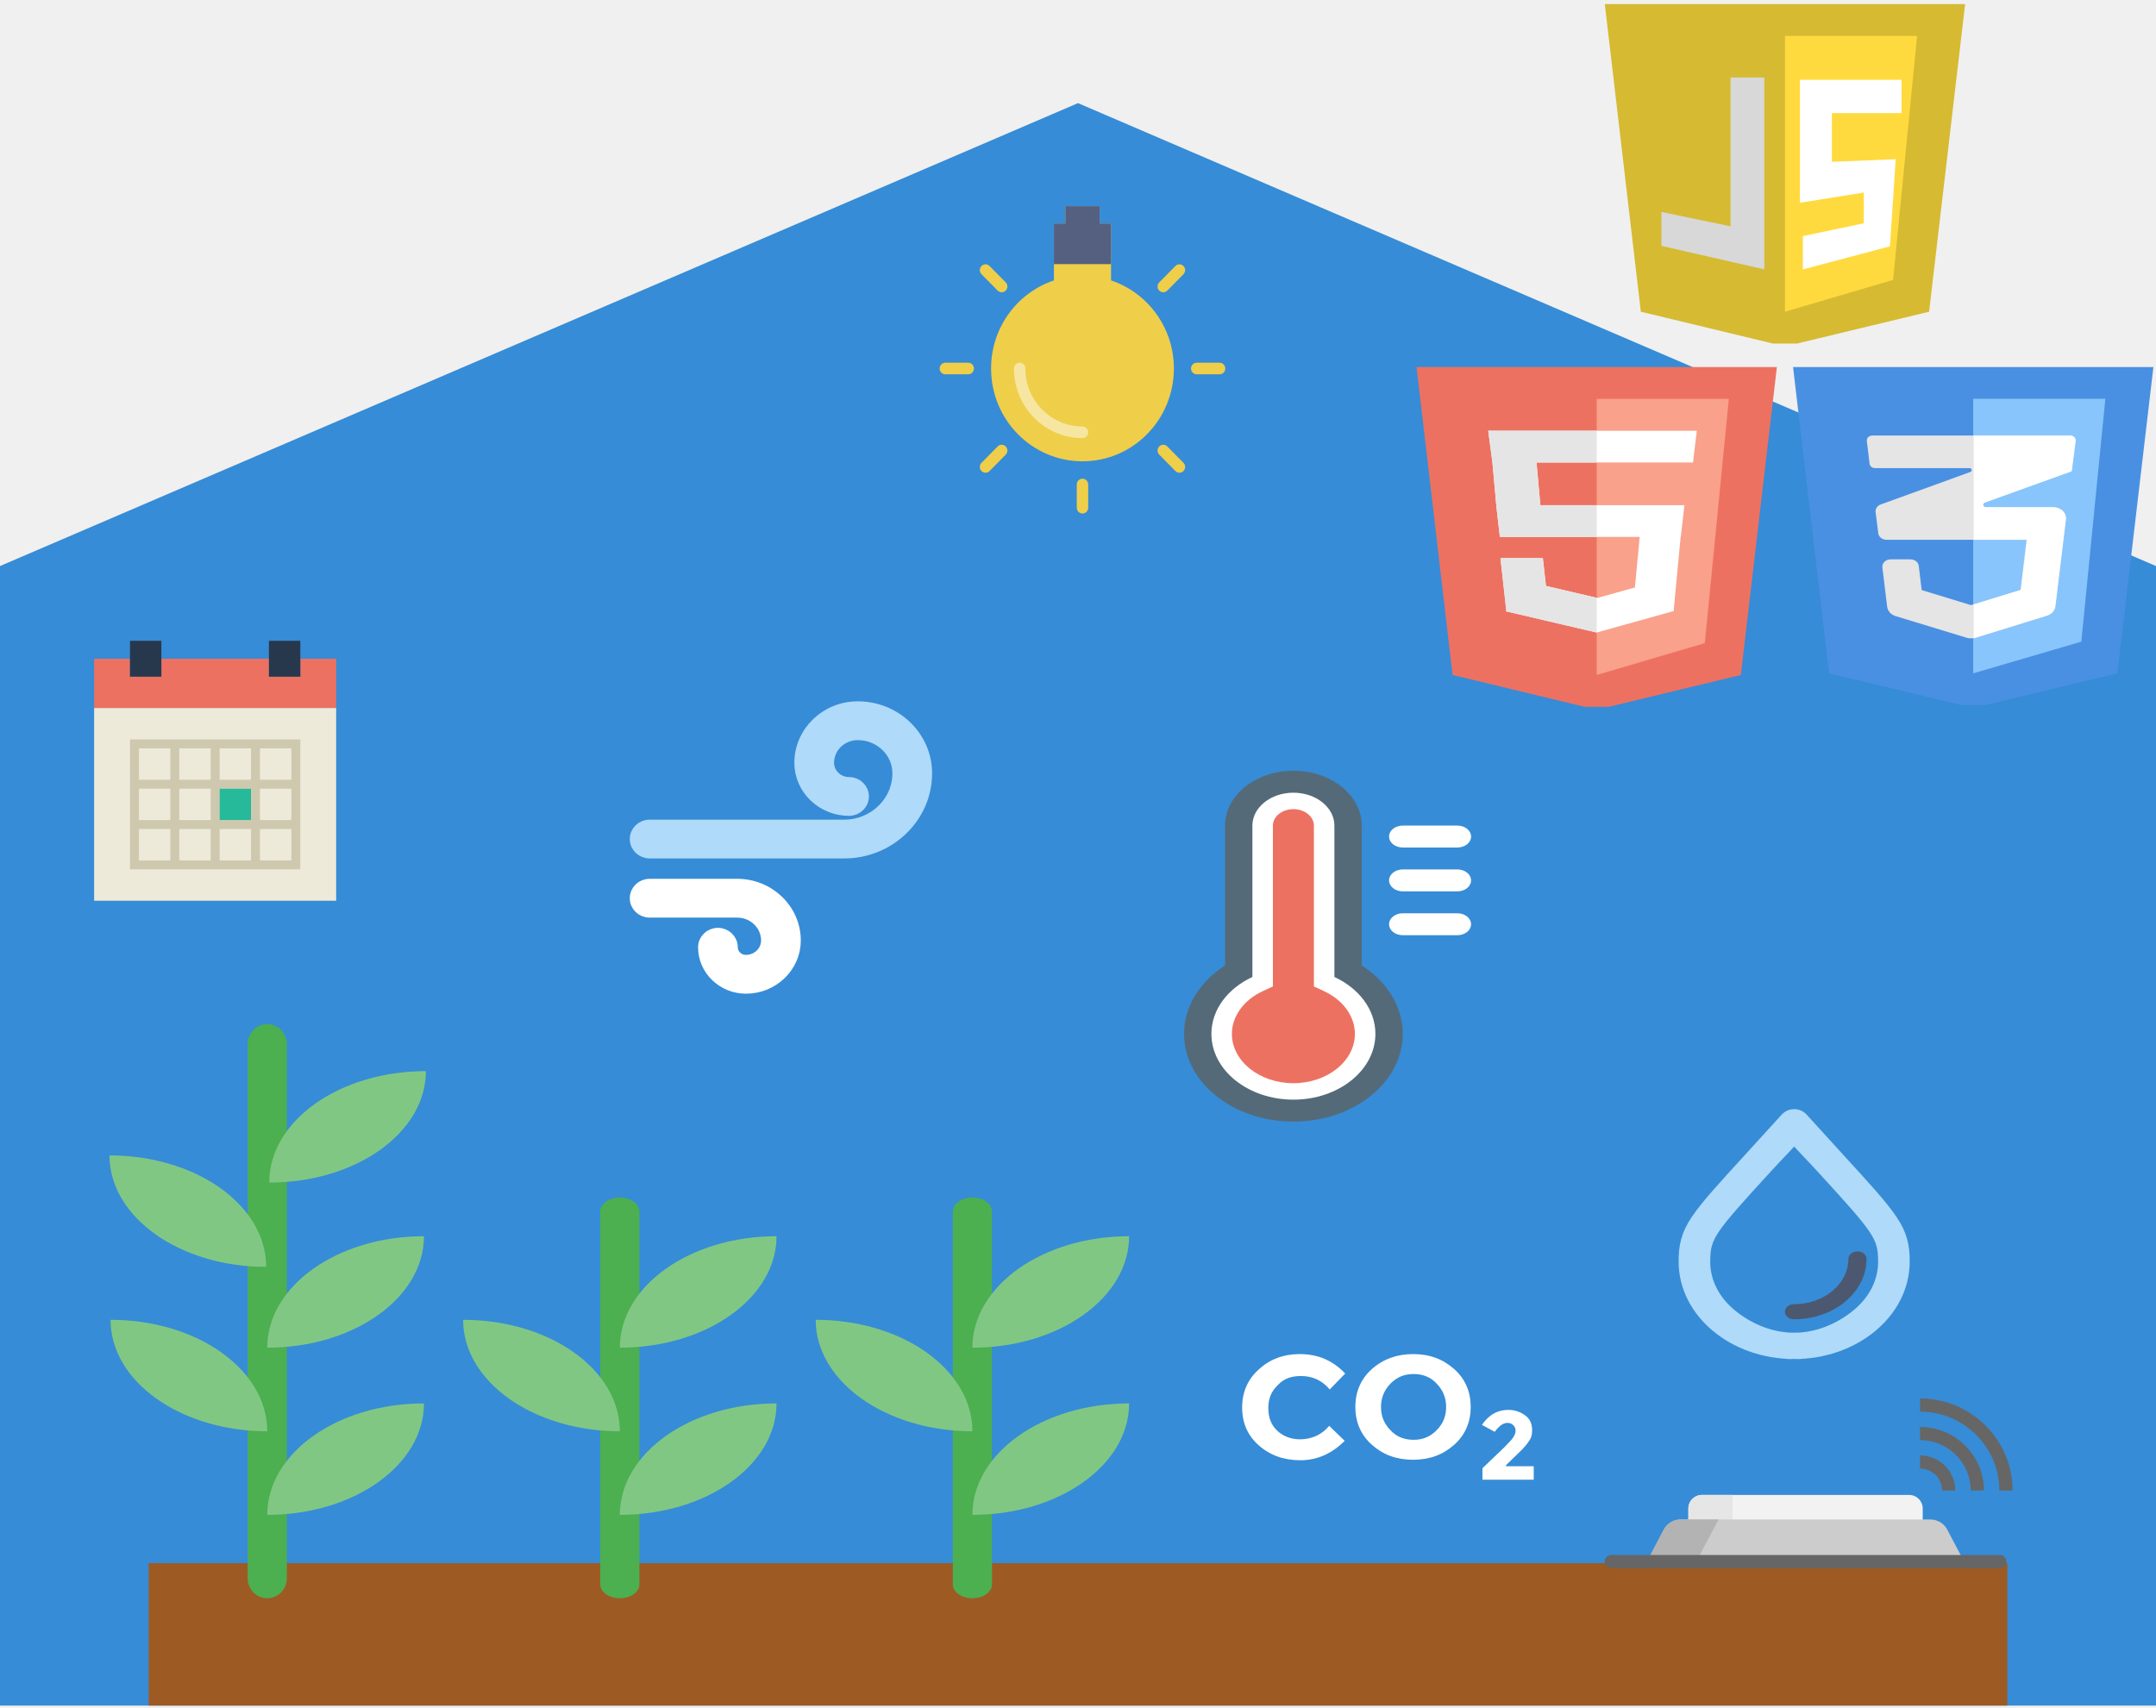
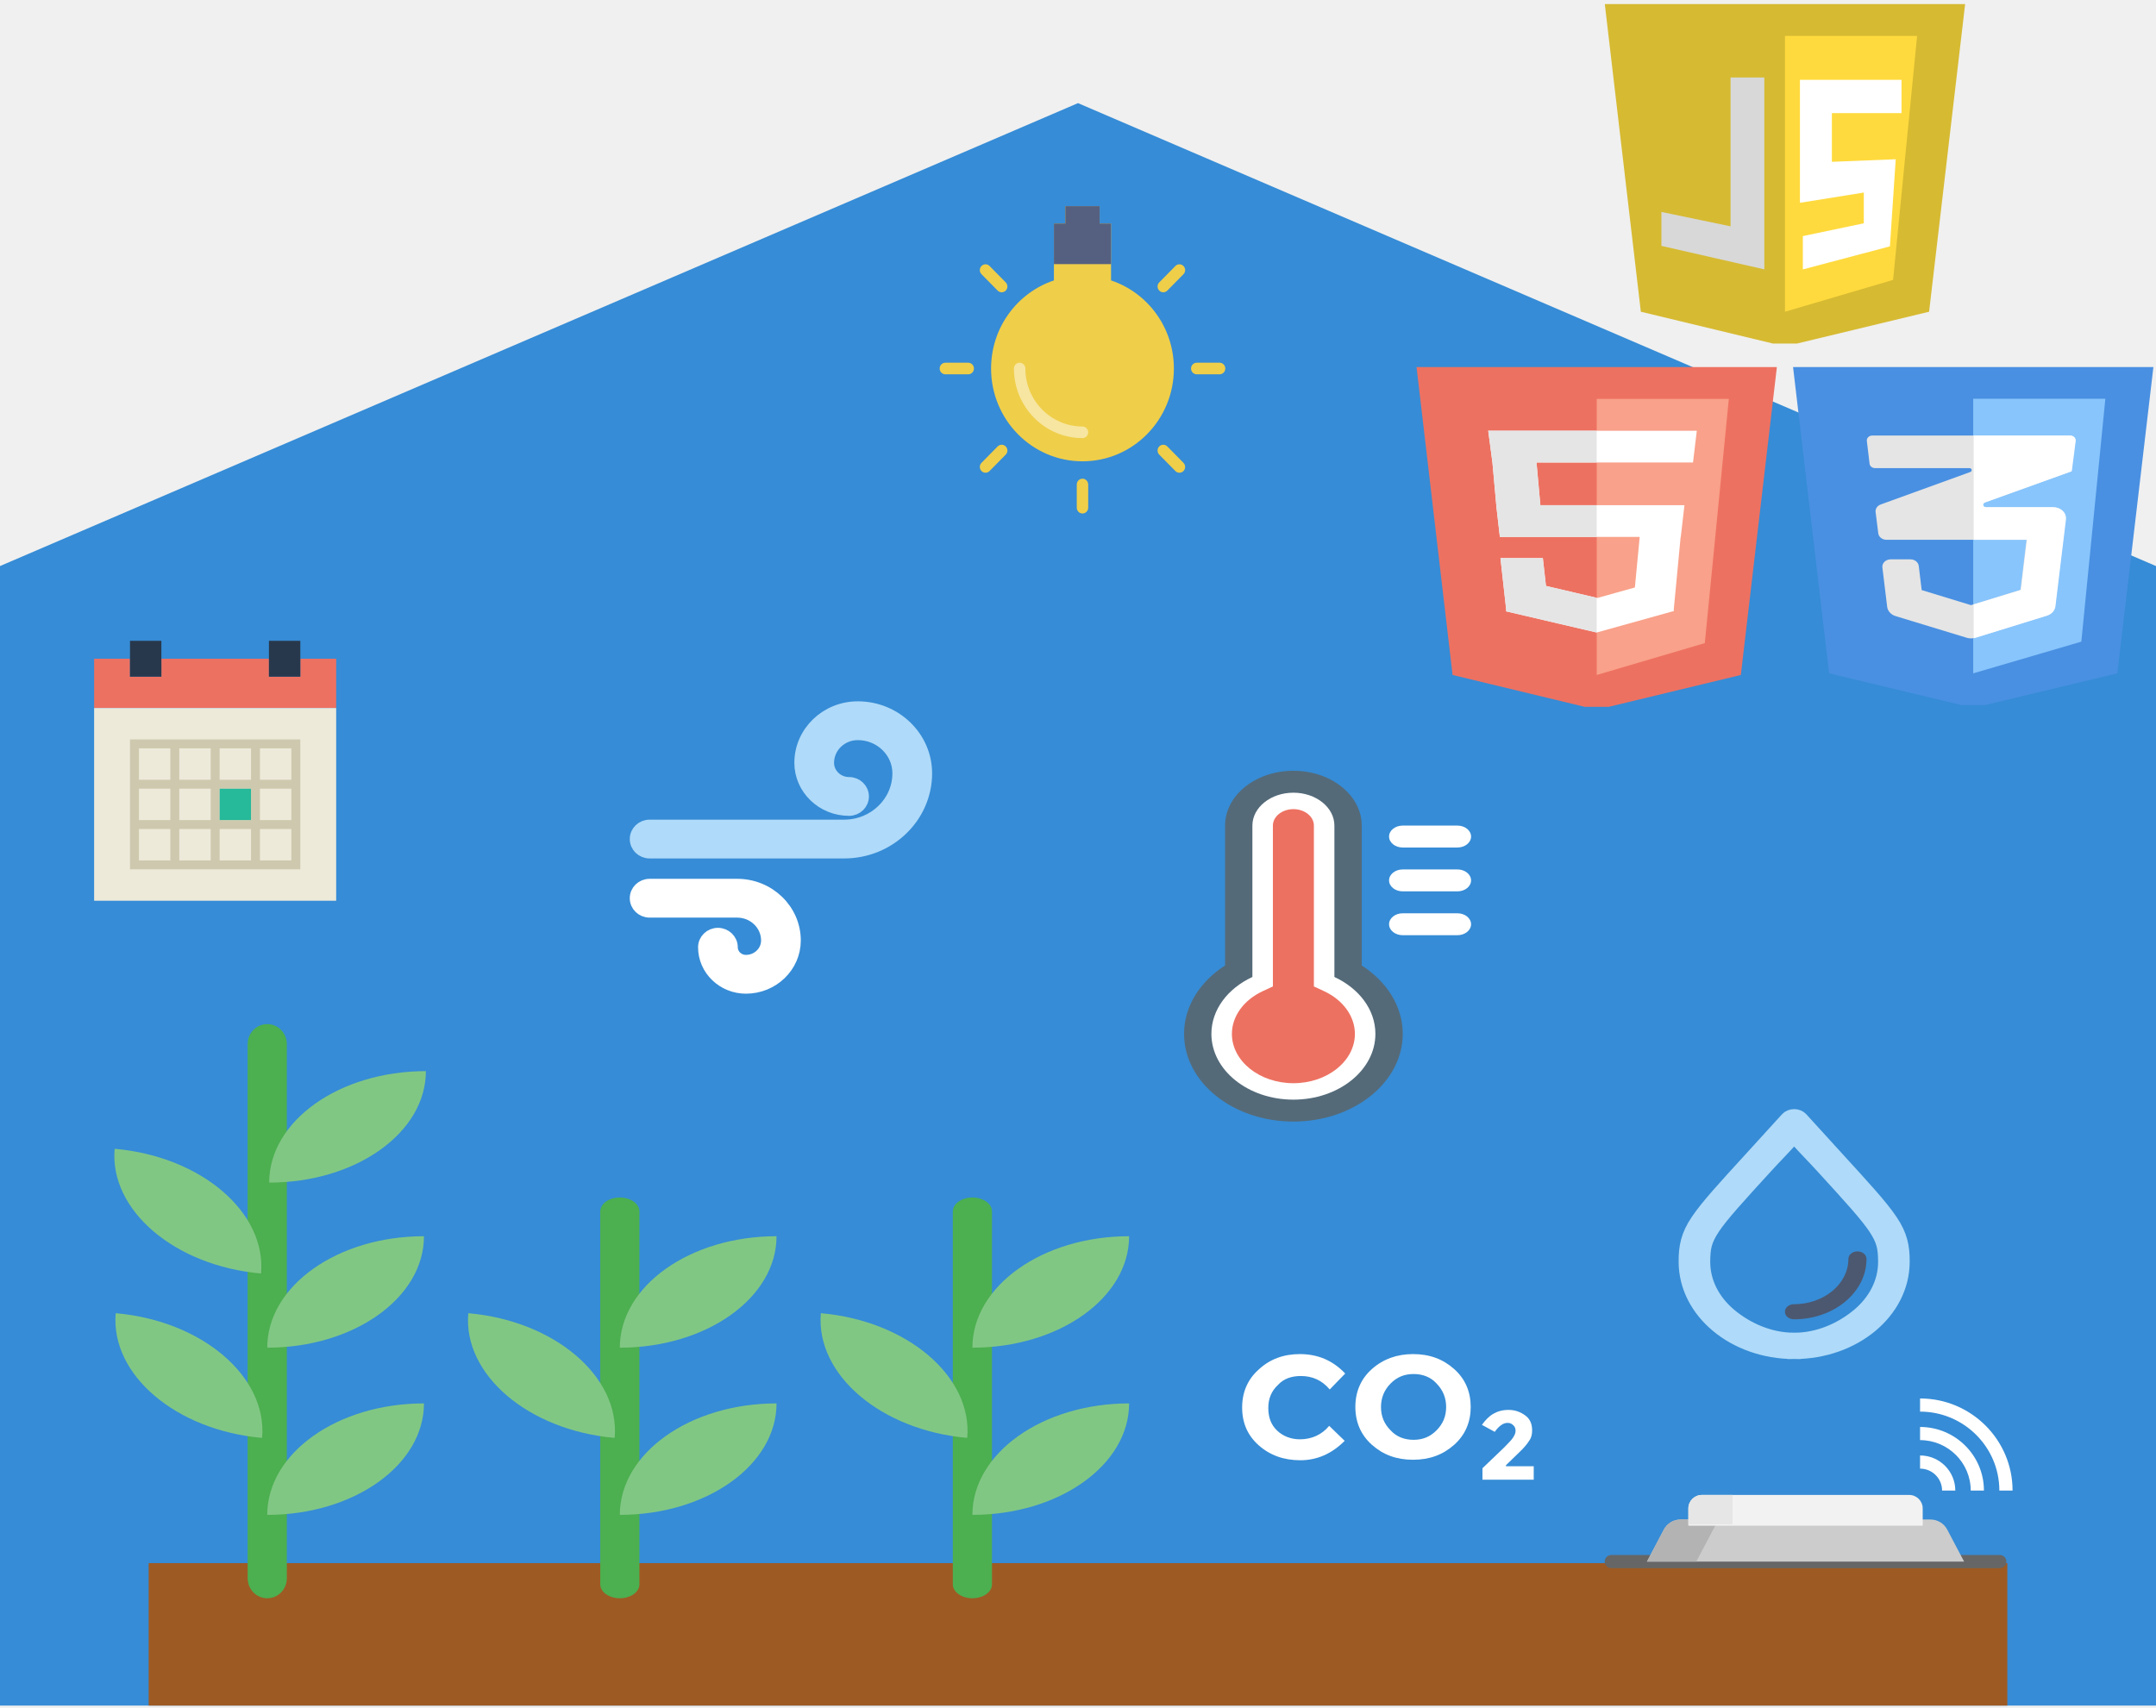
<svg xmlns="http://www.w3.org/2000/svg" width="481px" height="381px" viewBox="0 0 481 381" version="1.1">
  <defs />
  <g id="Page-1" stroke="none" stroke-width="1" fill="none" fill-rule="evenodd">
    <g id="openapi">
-       <g id="plant" transform="translate(0, 22.67078)">
-         <path d="M481,357.935 L0,357.935 L0,103.646 L240.5,0.341 L481,103.646 L481,357.935 Z" id="Shape" fill="#368CD6" />
-         <path d="M33.172,357.935 L447.828,357.935 L447.828,326.148 L33.172,326.148 L33.172,357.935 Z" id="Shape" fill="#9E5A23" />
-         <g id="Group" transform="translate(103.1358, 252.9768)" />
-         <g id="Group" transform="translate(24.42578, 216.3575)" />
-         <g id="plant3" transform="translate(181.8459, 243.9768)">
-           <path d="M35.096,90.009 C32.68,90.009 30.726,88.619 30.726,86.9 L30.726,3.689 C30.726,1.972 32.68,0.58 35.096,0.58 C37.513,0.58 39.466,1.972 39.466,3.689 L39.466,86.9 C39.466,88.619 37.513,90.009 35.096,90.009" id="Shape" fill="#4CAF50" />
-           <path d="M35.096,34.09 C35.096,20.342 50.732,9.218 70.056,9.218 C70.055,22.966 54.42,34.09 35.096,34.09" id="Shape" fill="#81C784" />
-           <path d="M35.096,71.398 C35.096,57.65 50.732,46.526 70.056,46.526 C70.055,60.274 54.42,71.398 35.096,71.398" id="Shape" fill="#81C784" />
-           <path d="M0.137,27.872 C19.461,27.872 35.096,38.996 35.096,52.744 C15.772,52.744 0.137,41.62 0.137,27.872" id="Shape" fill="#81C784" />
+       <polygon id="Shape" fill="#368CD6" points="481 380.605 0 380.605 0 126.317 240.5 23.012 481 126.317" />
+       <polygon id="Shape" fill="#9E5A23" points="33.172 380.605 447.828 380.605 447.828 348.819 33.172 348.819" />
+       <g id="plants" transform="translate(23, 227.6708)">
+         <g id="plant3" transform="translate(157.8459, 38.97682)">
+           <path d="M31.726,86.9 L31.726,3.689 C31.726,1.972 33.68,0.58 36.096,0.58 C38.513,0.58 40.466,1.972 40.466,3.689 L40.466,86.9 C40.466,88.619 38.513,90.009 36.096,90.009 C33.68,90.009 31.726,88.619 31.726,86.9 Z" id="stem" fill="#4CAF50" transform="translate(36.09627, 45.29431) rotate(360) translate(-36.09627, -45.29431) " />
+           <path d="M36.096,34.09 C36.096,20.342 51.732,9.218 71.056,9.218 C71.055,22.966 55.42,34.09 36.096,34.09" id="leafR" fill="#81C784" />
+           <path d="M36.096,71.398 C36.096,57.65 51.732,46.526 71.056,46.526 C71.055,60.274 55.42,71.398 36.096,71.398" id="leafR" fill="#81C784" />
+           <path d="M1.137,27.872 C20.461,27.872 36.096,38.996 36.096,52.744 C16.772,52.744 1.137,41.62 1.137,27.872" id="leafL" fill="#81C784" transform="translate(18.61645, 40.30822) rotate(365) translate(-18.61645, -40.30822) " />
        </g>
-         <g id="plant1" transform="translate(24, 205)">
-           <path d="M35.624,128.986 C33.207,128.986 31.254,126.995 31.254,124.531 L31.254,5.315 C31.254,2.856 33.207,0.86 35.624,0.86 C38.041,0.86 39.994,2.856 39.994,5.315 L39.994,124.531 C39.994,126.995 38.041,128.986 35.624,128.986" id="Shape" fill="#4CAF50" />
-           <path d="M35.624,73.067 C35.624,59.319 51.26,48.195 70.584,48.195 C70.584,61.943 54.948,73.067 35.624,73.067" id="Shape" fill="#81C784" />
-           <path d="M35.624,110.375 C35.624,96.627 51.26,85.503 70.584,85.503 C70.584,99.251 54.948,110.375 35.624,110.375" id="Shape" fill="#81C784" />
-           <path d="M0.665,66.849 C19.989,66.849 35.625,77.973 35.625,91.721 C16.3,91.721 0.665,80.597 0.665,66.849" id="Shape" fill="#81C784" />
-           <path d="M71.015,11.357 C71.015,25.105 55.379,36.229 36.055,36.229 C36.055,22.481 51.691,11.357 71.015,11.357 Z" id="Shape" fill="#81C784" />
-           <path d="M0.426,30.162 C19.75,30.162 35.385,41.286 35.385,55.034 C16.061,55.034 0.426,43.91 0.426,30.162" id="Shape" fill="#81C784" />
+         <g id="plant2" transform="translate(79, 39)">
+           <path d="M36.283,89.986 C33.866,89.986 31.913,88.596 31.913,86.877 L31.913,3.665 C31.913,1.949 33.866,0.556 36.283,0.556 C38.7,0.556 40.653,1.949 40.653,3.665 L40.653,86.877 C40.653,88.596 38.7,89.986 36.283,89.986" id="stem" fill="#4CAF50" transform="translate(36.2831, 45.27113) rotate(360) translate(-36.2831, -45.27113) " />
+           <path d="M36.283,34.067 C36.283,20.319 51.919,9.195 71.243,9.195 C71.243,22.943 55.607,34.067 36.283,34.067" id="leafR" fill="#81C784" />
+           <path d="M36.283,71.375 C36.283,57.627 51.919,46.503 71.243,46.503 C71.243,60.251 55.607,71.375 36.283,71.375" id="leafR" fill="#81C784" />
+           <path d="M1.323,27.849 C20.648,27.849 36.283,38.973 36.283,52.721 C16.959,52.721 1.323,41.597 1.323,27.849" id="leafL" fill="#81C784" transform="translate(18.80328, 40.28504) rotate(365) translate(-18.80328, -40.28504) " />
        </g>
-         <g id="plant2" transform="translate(103, 244)">
-           <path d="M35.283,89.986 C32.866,89.986 30.913,88.596 30.913,86.877 L30.913,3.665 C30.913,1.949 32.866,0.556 35.283,0.556 C37.7,0.556 39.653,1.949 39.653,3.665 L39.653,86.877 C39.653,88.596 37.7,89.986 35.283,89.986" id="Shape" fill="#4CAF50" />
-           <path d="M35.283,34.067 C35.283,20.319 50.919,9.195 70.243,9.195 C70.243,22.943 54.607,34.067 35.283,34.067" id="Shape" fill="#81C784" />
-           <path d="M35.283,71.375 C35.283,57.627 50.919,46.503 70.243,46.503 C70.243,60.251 54.607,71.375 35.283,71.375" id="Shape" fill="#81C784" />
-           <path d="M0.323,27.849 C19.648,27.849 35.283,38.973 35.283,52.721 C15.959,52.721 0.323,41.597 0.323,27.849" id="Shape" fill="#81C784" />
+         <g id="plant1">
+           <path d="M36.624,128.986 C34.207,128.986 32.254,126.995 32.254,124.531 L32.254,5.315 C32.254,2.856 34.207,0.86 36.624,0.86 C39.041,0.86 40.994,2.856 40.994,5.315 L40.994,124.531 C40.994,126.995 39.041,128.986 36.624,128.986" id="stem" fill="#4CAF50" transform="translate(36.62403, 64.92298) rotate(360) translate(-36.62403, -64.92298) " />
+           <path d="M36.624,73.067 C36.624,59.319 52.26,48.195 71.584,48.195 C71.584,61.943 55.948,73.067 36.624,73.067" id="leafR" fill="#81C784" />
+           <path d="M36.624,110.375 C36.624,96.627 52.26,85.503 71.584,85.503 C71.584,99.251 55.948,110.375 36.624,110.375" id="leafR" fill="#81C784" />
+           <path d="M1.665,66.849 C20.989,66.849 36.625,77.973 36.625,91.721 C17.3,91.721 1.665,80.597 1.665,66.849" id="leafL" fill="#81C784" transform="translate(19.1447, 79.28504) rotate(365) translate(-19.1447, -79.28504) " />
+           <path d="M72.015,11.357 C72.015,25.105 56.379,36.229 37.055,36.229 C37.055,22.481 52.691,11.357 72.015,11.357 Z" id="leafR" fill="#81C784" />
+           <path d="M1.426,30.162 C20.75,30.162 36.385,41.286 36.385,55.034 C17.061,55.034 1.426,43.91 1.426,30.162" id="leafL" fill="#81C784" transform="translate(18.9056, 42.59792) scale(-1, -1) rotate(365) translate(-18.9056, -42.59792) " />
        </g>
      </g>
      <g id="thermometer" transform="translate(264, 172)">
        <path d="M61.144,31.801 L48.947,31.801 C47.261,31.801 45.898,32.897 45.898,34.248 C45.898,35.6 47.261,36.694 48.947,36.694 L61.144,36.694 C62.83,36.694 64.193,35.6 64.193,34.248 C64.192,32.9 62.83,31.801 61.144,31.801 L61.144,31.801 Z" id="Path" fill="#FFFFFF" />
        <path d="M61.144,22.016 L48.947,22.016 C47.261,22.016 45.898,23.112 45.898,24.463 C45.898,25.816 47.261,26.909 48.947,26.909 L61.144,26.909 C62.83,26.909 64.193,25.816 64.193,24.463 C64.192,23.115 62.83,22.016 61.144,22.016 L61.144,22.016 Z" id="Path" fill="#FFFFFF" />
        <path d="M48.947,17.124 L61.144,17.124 C62.83,17.124 64.193,16.03 64.193,14.677 C64.193,13.325 62.83,12.231 61.144,12.231 L48.947,12.231 C47.261,12.231 45.898,13.325 45.898,14.677 C45.898,16.03 47.261,17.124 48.947,17.124 L48.947,17.124 Z" id="Path" fill="#FFFFFF" />
        <path d="M39.8,12.231 C39.8,5.477 32.976,0 24.555,0 C16.134,0 9.31,5.477 9.31,12.231 L9.31,43.448 C3.739,47.034 0.162,52.533 0.162,58.71 C0.162,69.518 11.084,78.28 24.555,78.28 C38.025,78.28 48.947,69.518 48.947,58.71 C48.947,52.536 45.371,47.034 39.8,43.448 L39.8,12.231 Z" id="Shape" fill="#546A79" />
        <path d="M33.702,46.014 L33.702,12.231 C33.702,8.178 29.604,4.892 24.555,4.892 C19.506,4.892 15.408,8.178 15.408,12.231 L15.408,46.014 C9.947,48.553 6.261,53.282 6.261,58.71 C6.261,66.815 14.453,73.388 24.555,73.388 C34.656,73.388 42.849,66.815 42.849,58.71 C42.849,53.282 39.166,48.553 33.702,46.014 L33.702,46.014 Z" id="Path" fill="#FFFFFF" />
        <path d="M10.834,58.711 C10.834,54.806 13.466,51.156 17.701,49.187 L19.981,48.128 L19.981,12.231 C19.981,10.208 22.034,8.562 24.555,8.562 C27.076,8.562 29.128,10.208 29.128,12.231 L29.128,48.128 L31.409,49.189 C35.644,51.159 38.276,54.806 38.276,58.713 C38.276,64.782 32.12,69.719 24.555,69.719 C16.99,69.719 10.834,64.78 10.834,58.711 Z" id="Path" fill="#ED7161" />
      </g>
      <g id="wind" transform="translate(142, 158)" stroke-width="3">
        <path d="M2.93,45.268 L22.463,45.268 C26.231,45.268 29.297,48.229 29.297,51.87 C29.297,54.47 27.107,56.585 24.416,56.585 C22.586,56.585 21.097,55.147 21.097,53.378 C21.097,51.816 19.785,50.549 18.167,50.549 C16.549,50.549 15.238,51.816 15.238,53.378 C15.238,58.267 19.355,62.243 24.416,62.243 C30.338,62.243 35.156,57.59 35.156,51.87 C35.156,45.109 29.462,39.609 22.463,39.609 L2.93,39.609 C1.312,39.609 0,40.876 0,42.439 C0,44.001 1.312,45.268 2.93,45.268 L2.93,45.268 Z" id="Shape" stroke="#FFFFFF" fill="#FFFFFF" />
        <path d="M2.93,32.065 L46.332,32.065 C56.324,32.065 64.452,24.214 64.452,14.565 C64.452,6.534 57.686,0 49.37,0 C42.394,0 36.718,5.481 36.718,12.218 C36.718,17.919 41.521,22.558 47.425,22.558 C49.043,22.558 50.355,21.292 50.355,19.729 C50.355,18.166 49.043,16.9 47.425,16.9 C44.752,16.9 42.577,14.799 42.577,12.218 C42.577,8.601 45.625,5.659 49.37,5.659 C54.455,5.659 58.593,9.654 58.593,14.565 C58.593,21.094 53.093,26.406 46.332,26.406 L2.93,26.406 C1.312,26.406 0,27.673 0,29.235 C0,30.798 1.312,32.065 2.93,32.065 L2.93,32.065 Z" id="Shape" stroke="#AFDAF9" fill="#AFDAF9" />
      </g>
      <g id="water" transform="translate(376, 249)">
        <path d="M24.275,49.901 C18.694,49.901 13.649,47.522 9.98,44.469 C6.312,41.414 4.047,37.211 4.047,32.566 C4.077,29.402 4.368,27.862 6.223,25.026 C8.105,22.2 11.711,18.234 18.138,11.212 C20.377,8.765 21.33,7.887 24.275,4.63 C27.218,7.887 28.171,8.763 30.412,11.212 C36.838,18.234 40.445,22.2 42.326,25.026 C44.181,27.862 44.472,29.402 44.503,32.566 C44.503,37.211 42.237,41.414 38.57,44.469 C34.9,47.522 29.856,49.901 24.275,49.901 L24.275,51.093 L24.275,52.777 C37.666,52.774 48.544,43.714 48.548,32.566 C48.579,29.218 48.045,26.597 45.86,23.389 C43.702,20.17 40.057,16.206 33.628,9.171 C31.387,6.723 28.824,3.921 25.889,0.672 C25.509,0.249 24.91,0 24.275,0 C23.64,0 23.041,0.249 22.659,0.672 C19.723,3.921 17.161,6.723 14.921,9.171 C8.493,16.206 4.848,20.17 2.689,23.389 C0.505,26.597 -0.029,29.218 0.001,32.566 C0.005,43.714 10.884,52.774 24.275,52.777 L24.275,51.093 L24.275,49.901 Z" id="Shape" stroke="#AFDAF9" stroke-width="3" fill="#AFDAF9" />
        <path d="M36.371,31.935 C36.371,34.724 35.014,37.24 32.811,39.076 C30.606,40.91 27.584,42.04 24.234,42.04 C23.118,42.04 22.211,42.795 22.211,43.724 C22.211,44.654 23.118,45.409 24.234,45.409 C33.163,45.405 40.412,39.369 40.416,31.935 C40.416,31.005 39.51,30.251 38.394,30.251 C37.277,30.251 36.371,31.005 36.371,31.935 L36.371,31.935 L36.371,31.935 Z" id="Shape" fill="#4C5870" />
      </g>
      <g id="calendar" transform="translate(21, 143)">
-         <path d="M46,4 L46,8 L39,8 L39,4 L15,4 L15,8 L8,8 L8,4 L0,4 L0,15 L54,15 L54,4 L46,4 Z" id="Shape" fill="#ED7161" />
-         <path d="M8,15 L0,15 L0,58 L54,58 L54,15 L46,15 L39,15 L15,15 L8,15 Z" id="Shape" fill="#EDEADA" />
+         <polygon id="Shape" fill="#ED7161" points="46 4 46 8 39 8 39 4 15 4 15 8 8 8 8 4 0 4 0 15 54 15 54 4" />
+         <polygon id="Shape" fill="#EDEADA" points="8 15 0 15 0 58 54 58 54 15 46 15 39 15 15 15" />
        <path d="M37,22 L35,22 L28,22 L26,22 L19,22 L17,22 L8,22 L8,31 L8,33 L8,40 L8,42 L8,51 L17,51 L19,51 L26,51 L28,51 L35,51 L37,51 L46,51 L46,42 L46,40 L46,33 L46,31 L46,22 L37,22 L37,22 Z M28,24 L35,24 L35,31 L28,31 L28,24 L28,24 Z M35,40 L28,40 L28,33 L35,33 L35,40 L35,40 Z M19,33 L26,33 L26,40 L19,40 L19,33 L19,33 Z M19,24 L26,24 L26,31 L19,31 L19,24 L19,24 Z M10,24 L17,24 L17,31 L10,31 L10,24 L10,24 Z M10,33 L17,33 L17,40 L10,40 L10,33 L10,33 Z M17,49 L10,49 L10,42 L17,42 L17,49 L17,49 Z M26,49 L19,49 L19,42 L26,42 L26,49 L26,49 Z M35,49 L28,49 L28,42 L35,42 L35,49 L35,49 Z M44,49 L37,49 L37,42 L44,42 L44,49 L44,49 Z M44,40 L37,40 L37,33 L44,33 L44,40 L44,40 Z M37,31 L37,24 L44,24 L44,31 L37,31 L37,31 Z" id="Shape" fill="#CEC9AE" />
        <rect id="Rectangle-path" fill="#28384C" x="8" y="0" width="7" height="8" />
        <rect id="Rectangle-path" fill="#28384C" x="39" y="0" width="7" height="8" />
        <rect id="Rectangle-path" fill="#26B99A" x="28" y="33" width="7" height="7" />
      </g>
      <g id="CO2" transform="translate(277, 302)" fill="#FFFFFF">
        <path d="M13.225,5.061 C15.846,5.061 17.991,6.062 19.659,8.064 L23.114,4.505 C20.374,1.613 17.038,0.167 12.987,0.167 C9.412,0.167 6.315,1.279 3.813,3.615 C1.311,5.84 0.119,8.732 0.119,12.068 C0.119,15.517 1.311,18.297 3.813,20.522 C6.315,22.747 9.412,23.859 13.106,23.859 C16.799,23.859 20.135,22.413 22.995,19.521 L19.54,16.184 C17.872,18.186 15.608,19.187 12.987,19.187 C11.08,19.187 9.293,18.52 7.983,17.296 C6.553,15.962 5.957,14.293 5.957,12.18 C5.957,10.066 6.672,8.398 8.102,7.063 C9.412,5.617 11.2,5.061 13.225,5.061 L13.225,5.061 Z" id="Shape" />
        <path d="M38.245,0.167 C34.671,0.167 31.573,1.279 29.071,3.504 C26.569,5.728 25.378,8.62 25.378,11.957 C25.378,15.294 26.569,18.186 29.071,20.411 C31.573,22.635 34.552,23.748 38.245,23.748 C41.939,23.748 44.917,22.635 47.42,20.411 C49.922,18.186 51.113,15.294 51.113,11.957 C51.113,8.62 49.922,5.728 47.42,3.504 C44.917,1.279 41.939,0.167 38.245,0.167 L38.245,0.167 Z M43.488,17.185 C42.058,18.631 40.39,19.298 38.365,19.298 C36.339,19.298 34.552,18.631 33.241,17.185 C31.812,15.739 31.097,14.071 31.097,11.957 C31.097,9.955 31.812,8.175 33.241,6.729 C34.671,5.283 36.339,4.616 38.365,4.616 C40.39,4.616 42.177,5.283 43.488,6.729 C44.917,8.175 45.632,9.955 45.632,11.957 C45.632,14.071 44.917,15.739 43.488,17.185 L43.488,17.185 Z" id="Shape" />
        <path d="M58.977,24.971 L61.836,22.19 C63.027,21.078 63.742,20.188 64.219,19.41 C64.695,18.742 64.815,17.964 64.815,17.185 C64.815,15.739 64.338,14.627 63.266,13.848 C62.193,13.07 61.002,12.625 59.572,12.625 C58.143,12.625 57.07,12.958 56.117,13.514 C55.164,14.071 54.33,14.96 53.615,15.962 L56.474,17.519 C57.428,16.184 58.381,15.517 59.334,15.517 C59.93,15.517 60.287,15.739 60.645,16.073 C61.002,16.406 61.121,16.851 61.121,17.296 C61.121,17.852 60.883,18.297 60.525,18.854 C60.168,19.41 59.453,20.077 58.5,21.078 L53.734,25.639 L53.734,28.197 L65.172,28.197 L65.172,25.194 L58.977,25.194 L58.977,24.971 L58.977,24.971 Z" id="Shape" />
      </g>
      <g id="css3" transform="translate(400, 81.91257)">
-         <path d="M0.029,0 L80.419,0 L72.38,68.344 L42.904,75.414 L37.545,75.414 L8.068,68.344 L0.029,0 L0.029,0 Z" id="Shape" fill="#4990E2" />
+         <polygon id="Shape" fill="#4990E2" points="0.029 0 80.419 0 72.38 68.344 42.904 75.414 37.545 75.414 8.068 68.344" />
        <path d="M40.224,7.068 L69.7,7.068 L64.341,61.273 L40.224,68.344 C40.224,68.344 40.224,7.068 40.224,7.068 L40.224,7.068 Z" id="Shape" fill="#88C5FC" />
        <path d="M42.74,30.22 C42.465,30.319 42.308,30.576 42.365,30.832 C42.423,31.089 42.679,31.274 42.976,31.274 L58.007,31.274 C58.806,31.274 59.568,31.573 60.103,32.096 C60.637,32.619 60.894,33.317 60.809,34.016 L58.461,53.392 C58.346,54.342 57.619,55.15 56.594,55.467 L40.64,60.404 C40.039,60.591 39.384,60.592 38.782,60.408 L22.903,55.571 C21.871,55.256 21.139,54.446 21.023,53.491 L19.958,44.716 C19.902,44.256 20.071,43.796 20.424,43.451 C20.776,43.107 21.278,42.91 21.804,42.91 L26.223,42.91 C27.173,42.91 27.969,43.54 28.07,44.37 L28.723,49.764 L39.717,53.125 L50.763,49.733 L52.113,38.547 L20.884,38.547 C19.938,38.547 19.143,37.92 19.039,37.093 L18.444,32.352 C18.353,31.629 18.817,30.94 19.582,30.663 L39.569,23.415 C39.796,23.333 39.924,23.122 39.877,22.91 C39.829,22.699 39.618,22.547 39.373,22.547 L18.33,22.547 C17.696,22.547 17.165,22.126 17.099,21.572 L16.49,16.476 C16.454,16.169 16.567,15.863 16.801,15.634 C17.036,15.405 17.37,15.274 17.721,15.274 L61.753,15.274 C62.105,15.274 62.441,15.406 62.676,15.637 C62.911,15.869 63.022,16.177 62.982,16.485 L62.109,23.249 C62.079,23.269 42.74,30.22 42.74,30.22 Z" id="Path" fill="#E5E5E5" />
        <path d="M40.326,60.503 C40.326,58.307 40.326,55.751 40.326,52.97 L50.864,49.733 L52.215,38.547 L40.326,38.547 C40.326,29.984 40.326,21.334 40.326,15.274 L61.854,15.274 C62.207,15.274 62.543,15.406 62.777,15.637 C63.012,15.869 63.124,16.177 63.084,16.485 L62.211,23.249 C62.18,23.269 42.842,30.22 42.842,30.22 C42.567,30.319 42.41,30.576 42.467,30.832 C42.524,31.089 42.78,31.274 43.078,31.274 L58.108,31.274 C58.908,31.274 59.67,31.573 60.204,32.096 C60.739,32.619 60.996,33.317 60.911,34.016 L58.562,53.392 C58.447,54.342 57.721,55.15 56.695,55.467 L40.742,60.404 C40.605,60.447 40.466,60.479 40.326,60.503 Z" id="Combined-Shape" fill="#FFFFFF" />
      </g>
+       <g id="js" transform="translate(358, 0.91257)">
+         <polygon id="Shape" fill="#D6BA32" points="0.029 0 80.419 0 72.38 68.648 42.904 75.749 37.545 75.749 8.068 68.648" />
+         <path d="M69.7,7.099 L64.341,61.546 L40.224,68.648 C40.224,68.648 40.224,7.099 40.224,7.099 L69.7,7.099 Z" id="Shape" fill="#FFDA3E" />
+         <polygon id="S" fill="#FFFFFF" points="43.563 16.902 66.228 16.902 66.228 24.334 50.687 24.334 50.687 35.196 64.933 34.624 63.638 54.062 44.211 59.207 44.211 51.775 57.81 48.917 57.81 42.056 43.563 44.343" />
+         <polygon id="Line" fill="#D8D8D8" points="28.083 16.382 28.083 49.588 12.657 46.384 12.657 53.957 35.616 59.2 35.616 39.102 35.616 16.382" />
+       </g>
      <g id="html5" transform="translate(316, 81.91257)">
-         <path d="M80.419,0 L72.38,68.71 L42.904,75.818 L37.545,75.818 L8.068,68.71 L0.029,0 L80.419,0 Z" id="Shape" fill="#ED7161" />
+         <polygon id="Shape" fill="#ED7161" points="80.419 0 72.38 68.71 42.904 75.818 37.545 75.818 8.068 68.71 0.029 0" />
        <path d="M40.224,7.106 L69.7,7.106 L64.341,61.602 L40.224,68.71 C40.224,68.71 40.224,7.106 40.224,7.106 L40.224,7.106 Z" id="Shape" fill="#F9A18A" />
-         <path d="M61.71,21.291 L62.553,14.214 L16.021,14.214 L16.959,21.291 L17.817,30.816 L17.806,30.816 L18.618,37.906 L49.812,37.906 L48.74,49.184 L40.224,51.563 L40.224,51.489 L28.9,48.843 L28.206,42.628 L18.749,42.628 L20.019,54.044 L20.019,54.51 L40.224,59.233 L57.168,54.51 L57.374,54.51 L57.379,54.446 L57.417,54.442 L57.417,54.067 L58.949,37.906 L58.984,37.906 L59.799,30.816 L27.651,30.816 L26.794,21.291 L61.71,21.291 Z" id="Shape" fill="#FFFFFF" />
-         <path d="M40.224,14.214 L16.021,14.214 L16.959,21.291 L17.817,30.816 L17.806,30.816 L18.618,37.906 L40.224,37.906 L40.224,30.816 L27.651,30.816 L26.794,21.291 L40.224,21.291 L40.224,14.214 Z" id="Shape" fill="#E5E5E5" />
-         <path d="M40.224,51.489 L28.9,48.843 L28.206,42.628 L18.749,42.628 L20.019,54.044 L20.019,54.51 L40.224,59.233 L40.224,51.563 L40.224,51.489 Z" id="Shape" fill="#E5E5E5" />
+         <polygon id="Shape" fill="#FFFFFF" points="61.71 21.291 62.553 14.214 16.021 14.214 16.959 21.291 17.817 30.816 17.806 30.816 18.618 37.906 49.812 37.906 48.74 49.184 40.224 51.563 40.224 51.489 28.9 48.843 28.206 42.628 18.749 42.628 20.019 54.044 20.019 54.51 40.224 59.233 57.168 54.51 57.374 54.51 57.379 54.446 57.417 54.442 57.417 54.067 58.949 37.906 58.984 37.906 59.799 30.816 27.651 30.816 26.794 21.291" />
+         <polygon id="Shape" fill="#E5E5E5" points="40.224 14.214 16.021 14.214 16.959 21.291 17.817 30.816 17.806 30.816 18.618 37.906 40.224 37.906 40.224 30.816 27.651 30.816 26.794 21.291 40.224 21.291" />
+         <polygon id="Shape" fill="#E5E5E5" points="40.224 51.489 28.9 48.843 28.206 42.628 18.749 42.628 20.019 54.044 20.019 54.51 40.224 59.233 40.224 51.563" />
      </g>
-       <g id="js" transform="translate(358, 0.91257)">
-         <path d="M0.029,0 L80.419,0 L72.38,68.648 L42.904,75.749 L37.545,75.749 L8.068,68.648 L0.029,0 L0.029,0 Z" id="Shape" fill="#D6BA32" />
-         <path d="M69.7,7.099 L64.341,61.546 L40.224,68.648 C40.224,68.648 40.224,7.099 40.224,7.099 L69.7,7.099 Z" id="Shape" fill="#FFDA3E" />
-         <path d="M43.563,16.902 L66.228,16.902 L66.228,24.334 L50.687,24.334 L50.687,35.196 L64.933,34.624 L63.638,54.062 L44.211,59.207 L44.211,51.775 L57.81,48.917 L57.81,42.056 L43.563,44.343 L43.563,16.902 Z" id="S" fill="#FFFFFF" />
-         <path d="M28.083,16.382 L28.083,49.588 L12.657,46.384 L12.657,53.957 L35.616,59.2 L35.616,39.102 L35.616,16.382 L28.083,16.382 Z" id="Line" fill="#D8D8D8" />
-       </g>
-       <g id="idea" transform="translate(241.5, 80.29412) scale(1, -1) translate(-241.5, -80.29412) translate(209, 46)">
-         <path d="M32.5,11.647 C21.237,11.647 12.108,20.918 12.108,32.353 C12.108,41.527 17.99,49.294 26.127,52.013 L26.127,64.706 L28.676,64.706 L28.676,68.588 L36.324,68.588 L36.324,64.706 L38.873,64.706 L38.873,52.013 C47.01,49.294 52.892,41.527 52.892,32.353 C52.892,20.918 43.763,11.647 32.5,11.647 L32.5,11.647 Z" id="Shape" fill="#EFCE4A" />
+       <g id="idea" transform="translate(241.5, 80.08823) scale(1, -1) translate(-241.5, -80.08823) translate(209, 45.58823)">
        <g id="Group" fill="#EFCE4A">
          <path d="M32.5,0 C31.795,0 31.225,0.578 31.225,1.294 L31.225,6.471 C31.225,7.186 31.795,7.765 32.5,7.765 C33.205,7.765 33.775,7.186 33.775,6.471 L33.775,1.294 C33.775,0.578 33.205,0 32.5,0 L32.5,0 Z" id="Shape" />
          <path d="M63.088,31.059 L57.99,31.059 C57.285,31.059 56.716,31.637 56.716,32.353 C56.716,33.069 57.285,33.647 57.99,33.647 L63.088,33.647 C63.793,33.647 64.363,33.069 64.363,32.353 C64.363,31.637 63.793,31.059 63.088,31.059 L63.088,31.059 Z" id="Shape" />
          <path d="M7.01,31.059 L1.912,31.059 C1.207,31.059 0.637,31.637 0.637,32.353 C0.637,33.069 1.207,33.647 1.912,33.647 L7.01,33.647 C7.715,33.647 8.284,33.069 8.284,32.353 C8.284,31.637 7.715,31.059 7.01,31.059 L7.01,31.059 Z" id="Shape" />
          <path d="M53.229,9.476 L49.624,13.135 C49.126,13.641 49.126,14.459 49.624,14.965 C49.873,15.218 50.199,15.344 50.525,15.344 C50.852,15.344 51.178,15.218 51.426,14.965 L55.031,11.305 C55.529,10.799 55.529,9.982 55.031,9.476 C54.532,8.97 53.726,8.971 53.229,9.476 L53.229,9.476 Z" id="Shape" />
          <path d="M13.574,49.741 L9.969,53.4 C9.471,53.906 9.471,54.724 9.969,55.23 C10.218,55.483 10.544,55.61 10.87,55.61 C11.197,55.61 11.523,55.483 11.771,55.23 L15.376,51.571 C15.874,51.065 15.874,50.247 15.376,49.741 C14.877,49.235 14.072,49.235 13.574,49.741 L13.574,49.741 Z" id="Shape" />
          <path d="M51.426,49.741 C50.928,49.235 50.123,49.235 49.624,49.741 C49.126,50.247 49.126,51.065 49.624,51.571 L53.229,55.23 C53.477,55.483 53.803,55.61 54.13,55.61 C54.456,55.61 54.782,55.483 55.031,55.23 C55.529,54.724 55.529,53.906 55.031,53.4 L51.426,49.741 L51.426,49.741 Z" id="Shape" />
          <path d="M11.771,9.476 C11.273,8.97 10.468,8.97 9.969,9.476 C9.471,9.982 9.471,10.799 9.969,11.305 L13.574,14.965 C13.822,15.218 14.148,15.344 14.475,15.344 C14.801,15.344 15.127,15.218 15.376,14.965 C15.874,14.459 15.874,13.641 15.376,13.135 L11.771,9.476 L11.771,9.476 Z" id="Shape" />
        </g>
+         <path d="M32.5,11.647 C21.237,11.647 12.108,20.918 12.108,32.353 C12.108,41.527 17.99,49.294 26.127,52.013 L26.127,64.706 L28.676,64.706 L28.676,68.588 L36.324,68.588 L36.324,64.706 L38.873,64.706 L38.873,52.013 C47.01,49.294 52.892,41.527 52.892,32.353 C52.892,20.918 43.763,11.647 32.5,11.647 L32.5,11.647 Z" id="Shape" fill="#EFCE4A" />
        <path d="M18.48,33.647 C17.776,33.647 17.206,33.069 17.206,32.353 C17.206,23.79 24.067,16.824 32.5,16.824 C33.205,16.824 33.775,17.402 33.775,18.118 C33.775,18.833 33.205,19.412 32.5,19.412 C25.472,19.412 19.755,25.217 19.755,32.353 C19.755,33.069 19.185,33.647 18.48,33.647 L18.48,33.647 Z" id="Shape" fill="#F7E6A1" />
-         <path d="M26.127,55.647 L26.127,64.706 L28.676,64.706 L28.676,68.588 L36.324,68.588 L36.324,64.706 L38.873,64.706 L38.873,55.647 L26.127,55.647 Z" id="Shape" fill="#556080" />
+         <polygon id="Shape" fill="#556080" points="26.127 55.647 26.127 64.706 28.676 64.706 28.676 68.588 36.324 68.588 36.324 64.706 38.873 64.706 38.873 55.647" />
      </g>
      <g id="sensor" transform="translate(358, 311)">
+         <g id="waves" transform="translate(70.20508, 0.946903)" fill="#FFFFFF">
+           <path d="M8.02,20.673 L5.071,20.673 C5.071,17.975 2.867,15.78 0.158,15.78 L0.158,12.844 C4.493,12.844 8.02,16.356 8.02,20.673 L8.02,20.673 Z" id="wave1" />
+           <path d="M14.407,20.673 L11.459,20.673 C11.459,14.467 6.389,9.419 0.158,9.419 L0.158,6.483 C8.015,6.483 14.407,12.848 14.407,20.673 L14.407,20.673 Z" id="wave2" />
+           <path d="M20.795,20.673 L17.847,20.673 C17.847,10.96 9.912,3.058 0.158,3.058 L0.158,0.122 C11.537,0.122 20.795,9.341 20.795,20.673 L20.795,20.673 Z" id="wave3" />
+         </g>
+         <path d="M88.15,38.941 L1.474,38.941 C0.66,38.941 0,38.284 0,37.473 C0,36.662 0.66,36.005 1.474,36.005 L88.15,36.005 C88.964,36.005 89.624,36.662 89.624,37.473 C89.624,38.284 88.964,38.941 88.15,38.941 L88.15,38.941 Z" id="Shape" fill="#666666" />
+         <path d="M72.69,28.079 L16.935,28.079 C15.367,28.079 13.929,28.944 13.201,30.327 L9.434,37.473 L80.19,37.473 L76.423,30.327 C75.695,28.944 74.257,28.079 72.69,28.079 L72.69,28.079 Z" id="Shape" fill="#CCCCCC" />
+         <path d="M13.201,30.326 L9.434,37.473 L20.441,37.473 L25.392,28.079 L16.935,28.079 C15.367,28.079 13.929,28.944 13.201,30.326 L13.201,30.326 Z" id="Shape" fill="#B3B3B3" />
        <path d="M67.933,22.598 L21.691,22.598 C20.024,22.598 18.672,23.945 18.672,25.605 L18.672,29.461 L70.953,29.461 L70.953,25.605 C70.952,23.944 69.601,22.598 67.933,22.598 L67.933,22.598 Z" id="Shape" fill="#F2F2F2" />
        <path d="M28.531,22.598 L21.691,22.598 C20.024,22.598 18.672,23.945 18.672,25.605 L18.672,29.167 L28.531,29.167 L28.531,22.598 L28.531,22.598 Z" id="Shape" fill="#E6E6E6" />
-         <path d="M72.69,28.079 L16.935,28.079 C15.367,28.079 13.929,28.944 13.201,30.327 L9.434,37.473 L80.19,37.473 L76.423,30.327 C75.695,28.944 74.257,28.079 72.69,28.079 L72.69,28.079 Z" id="Shape" fill="#CCCCCC" />
-         <path d="M13.201,30.326 L9.434,37.473 L20.441,37.473 L25.392,28.079 L16.935,28.079 C15.367,28.079 13.929,28.944 13.201,30.326 L13.201,30.326 Z" id="Shape" fill="#B3B3B3" />
-         <path d="M88.15,38.941 L1.474,38.941 C0.66,38.941 0,38.284 0,37.473 C0,36.662 0.66,36.005 1.474,36.005 L88.15,36.005 C88.964,36.005 89.624,36.662 89.624,37.473 C89.624,38.284 88.964,38.941 88.15,38.941 L88.15,38.941 Z" id="Shape" fill="#666666" />
-         <g id="Group" transform="translate(70.20508, 0.946903)" fill="#666666">
-           <path d="M8.02,20.673 L5.071,20.673 C5.071,17.975 2.867,15.78 0.158,15.78 L0.158,12.844 C4.493,12.844 8.02,16.356 8.02,20.673 L8.02,20.673 Z" id="Shape" />
-           <path d="M20.795,20.673 L17.847,20.673 C17.847,10.96 9.912,3.058 0.158,3.058 L0.158,0.122 C11.537,0.122 20.795,9.341 20.795,20.673 L20.795,20.673 Z" id="Shape" />
-           <path d="M14.407,20.673 L11.459,20.673 C11.459,14.467 6.389,9.419 0.158,9.419 L0.158,6.483 C8.015,6.483 14.407,12.848 14.407,20.673 L14.407,20.673 Z" id="Shape" />
-         </g>
      </g>
    </g>
  </g>
</svg>
